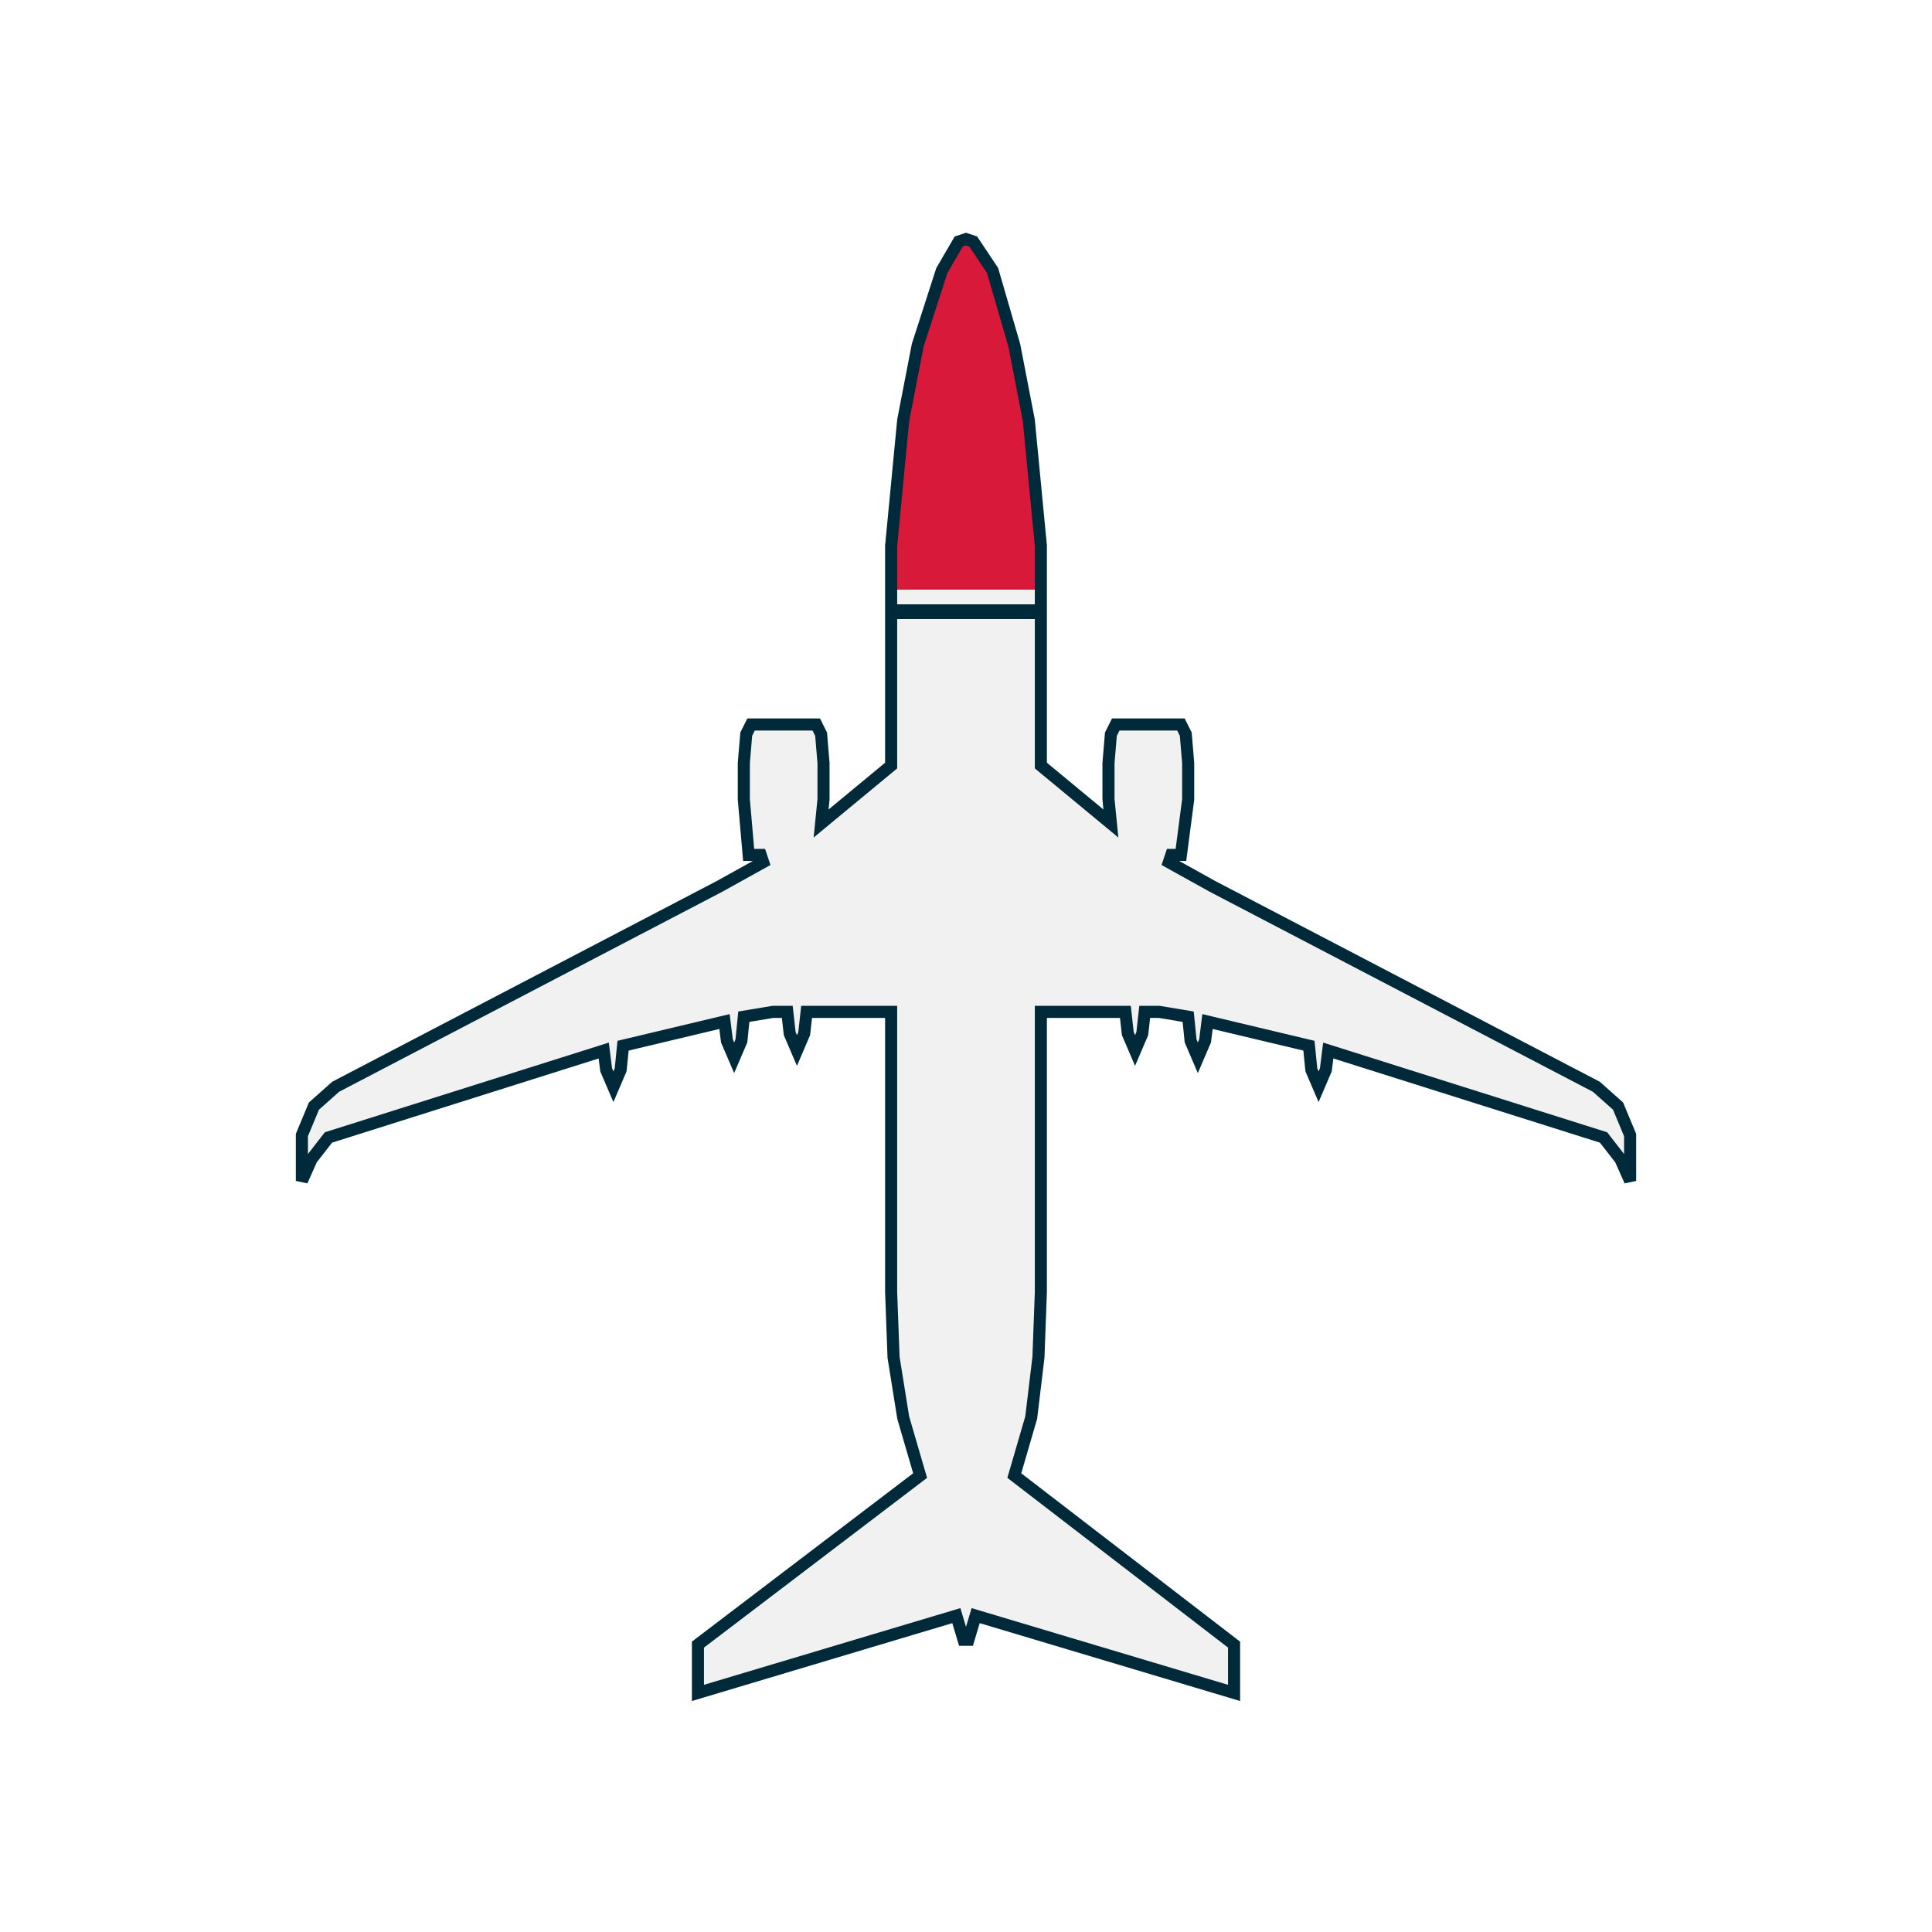
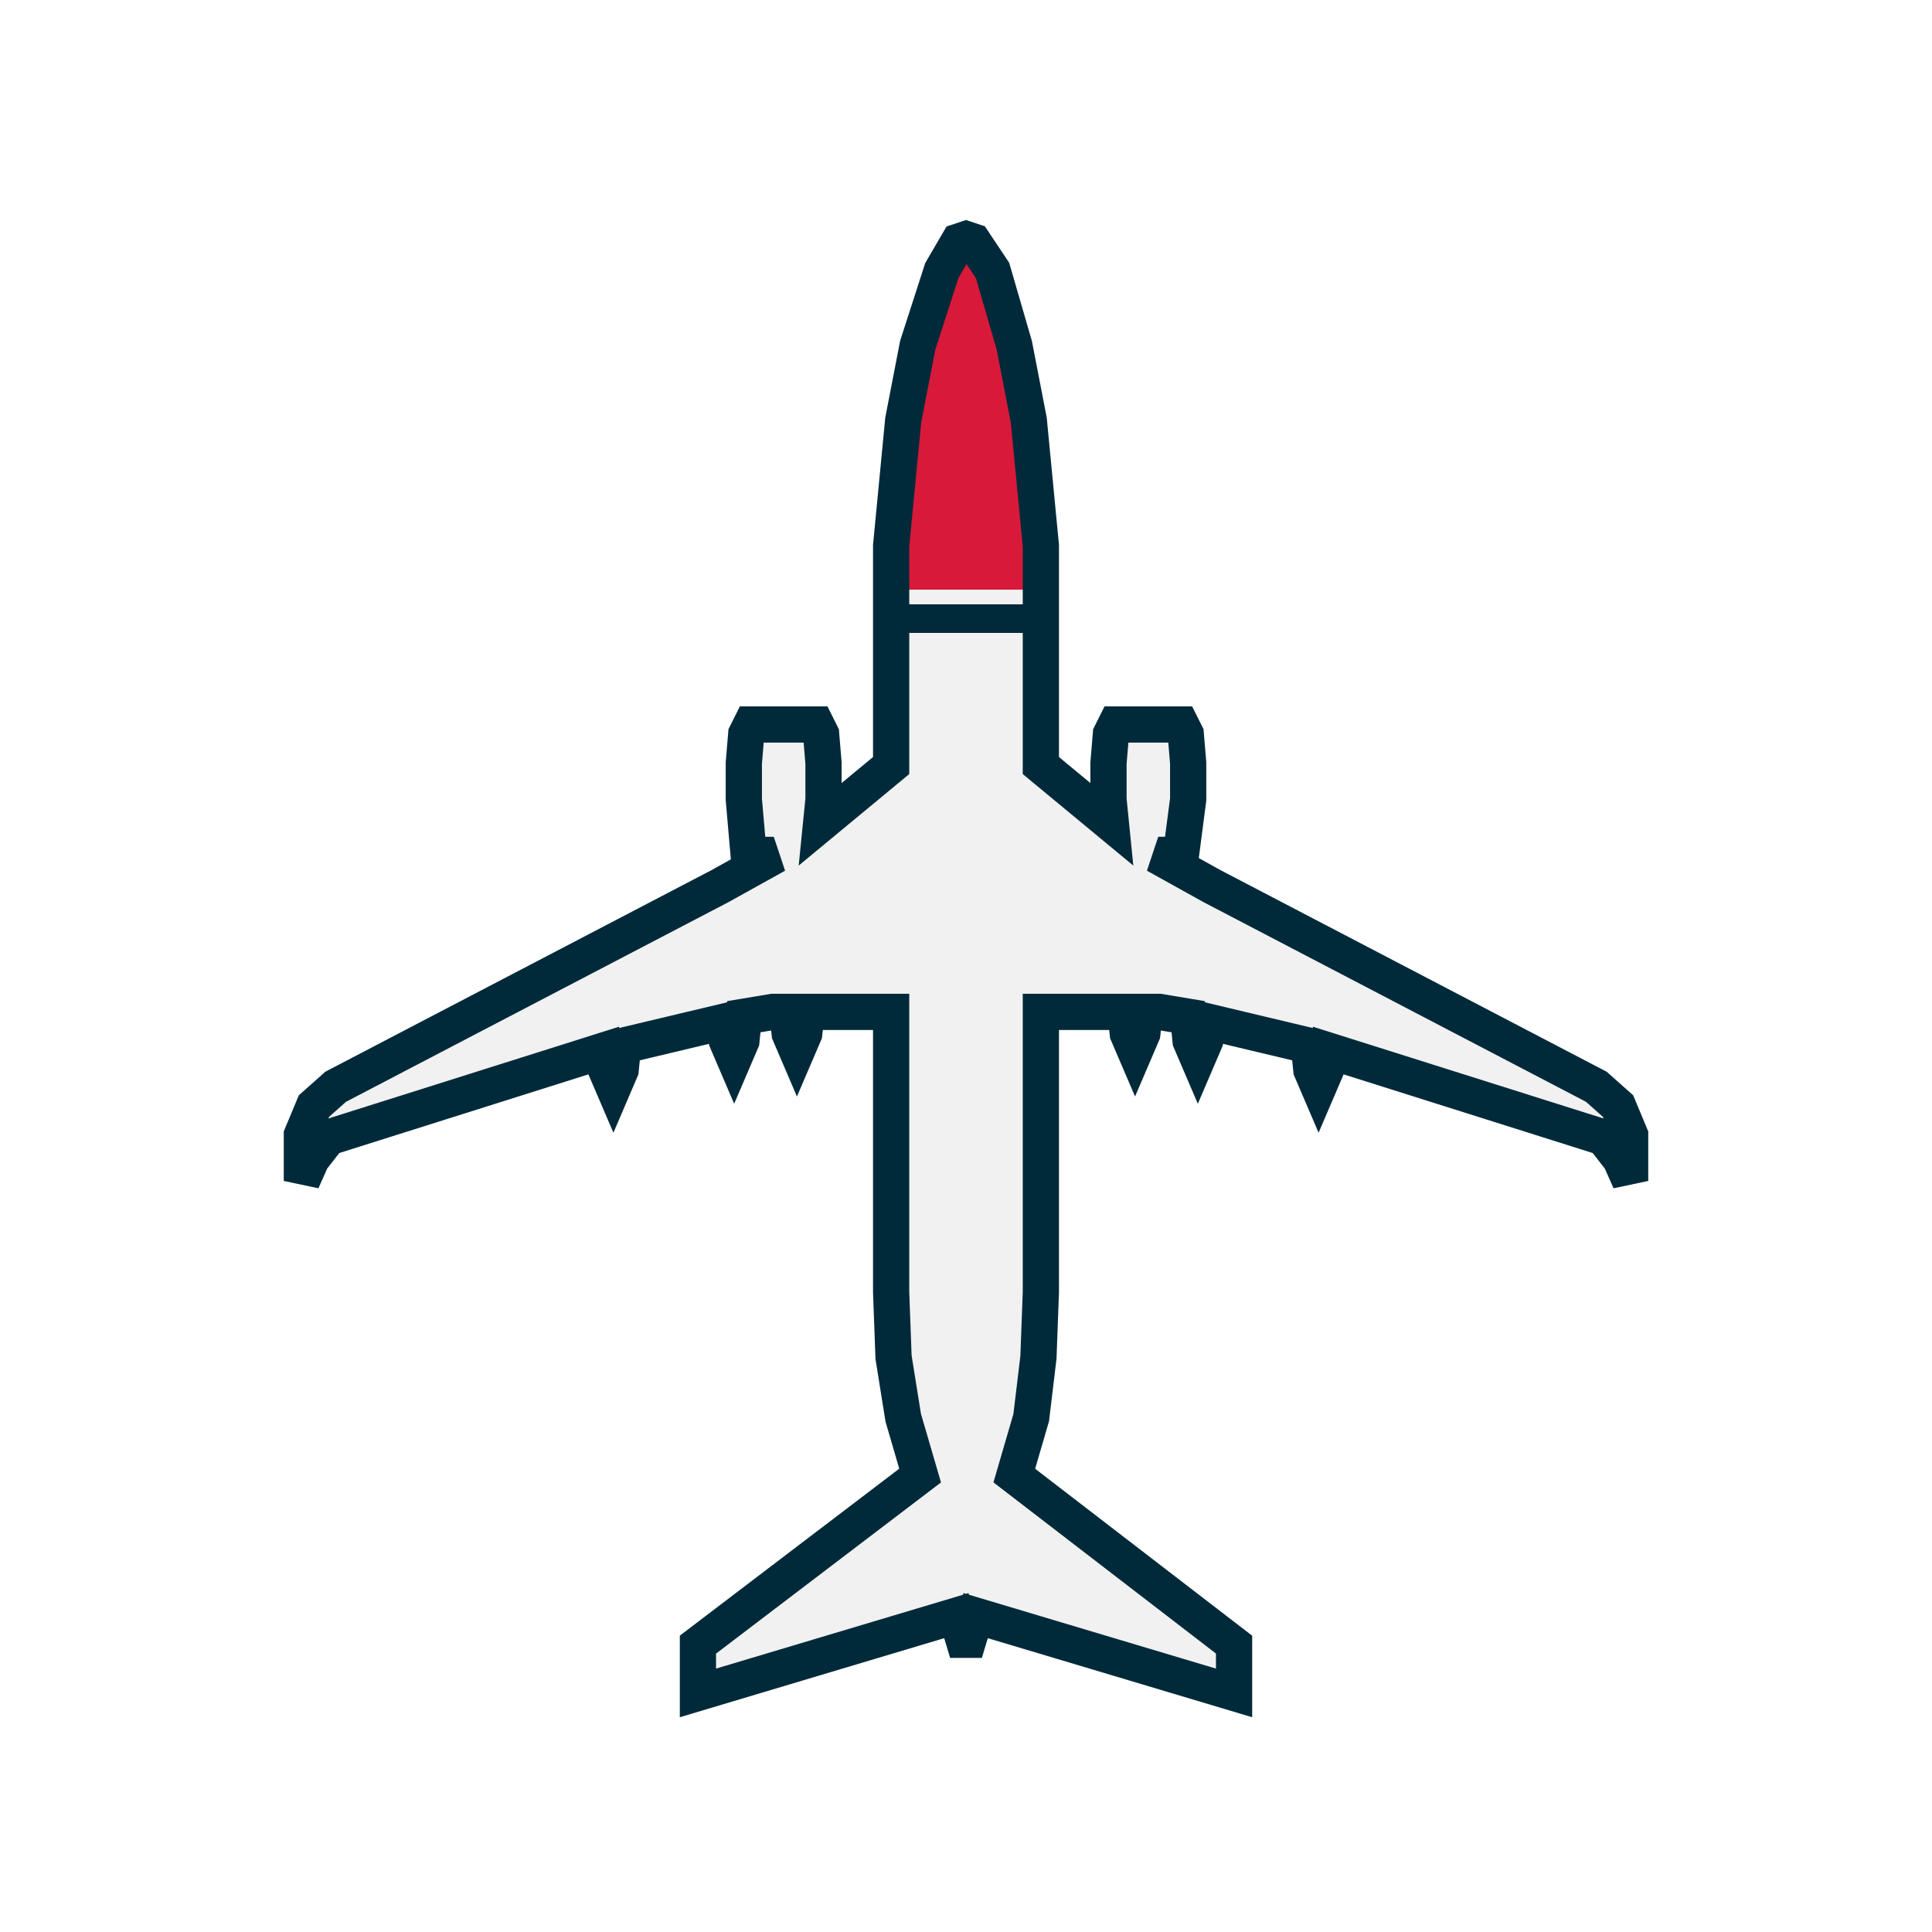
<svg xmlns="http://www.w3.org/2000/svg" viewBox="0 0 80 80">
  <defs>
    <linearGradient id="naxGradient" gradientTransform="rotate(90)">
      <stop offset="24%" stop-color="#d81939" />
      <stop offset="24%" stop-color="#f1f1f1" />
      <stop offset="25%" stop-color="#f1f1f1" />
      <stop offset="25%" stop-color="#002a3a" />
-       <stop offset="26%" stop-color="#002a3a" />
-       <stop offset="26%" stop-color="#f1f1f1" />
+       <stop offset="27%" stop-color="#002a3a" />
+       <stop offset="27%" stop-color="#f1f1f1" />
    </linearGradient>
  </defs>
-   <path fill="url(#naxGradient)" stroke="#002a3a" stroke-width=".5" d="M40 9.9l.3.1.8 1.2.9 3.1.6 3.1.5 5.2v9.1l2.9 2.4-.1-1v-1.5l.1-1.2.2-.4h2.7l.2.4.1 1.2v1.5l-.3 2.3h-.4l-.1.3 1.8 1L66.1 45l.9.8.5 1.2v1.9l-.4-.9-.7-.9L55 43.5l-.1.8-.3.7-.3-.7-.1-1-4.2-1-.1.8-.3.7-.3-.7-.1-1-1.2-.2h-.6l-.1.9-.3.7-.3-.7-.1-.9h-3.5v11.6l-.1 2.7-.3 2.5-.7 2.4 9.1 7v2l-10.7-3.2-.3 1h-.2l-.3-1-10.7 3.2v-2l9.2-7-.7-2.4-.4-2.5-.1-2.7V41.9h-3.5l-.1.9-.3.7-.3-.7-.1-.9H32l-1.2.2-.1 1-.3.7-.3-.7-.1-.8-4.2 1-.1 1-.3.7-.3-.7-.1-.8-11.4 3.6-.7.9-.4.9V47l.5-1.2.9-.8 15.9-8.3 1.8-1-.1-.3H31l-.2-2.3v-1.5l.1-1.2.2-.4h2.7l.2.4.1 1.2v1.5l-.1 1 2.9-2.4v-9.1l.5-5.2.6-3.1 1-3.1.7-1.2z" />
+   <path fill="url(#naxGradient)" stroke="#002a3a" stroke-width="1.5" d="M40 9.9l.3.1.8 1.2.9 3.1.6 3.1.5 5.2v9.1l2.9 2.4-.1-1v-1.5l.1-1.2.2-.4h2.7l.2.4.1 1.2v1.5l-.3 2.3h-.4l-.1.3 1.8 1L66.1 45l.9.8.5 1.2v1.9l-.4-.9-.7-.9L55 43.5l-.1.8-.3.7-.3-.7-.1-1-4.2-1-.1.8-.3.7-.3-.7-.1-1-1.2-.2h-.6l-.1.9-.3.7-.3-.7-.1-.9h-3.5v11.6l-.1 2.7-.3 2.5-.7 2.4 9.1 7v2l-10.7-3.2-.3 1h-.2l-.3-1-10.7 3.2v-2l9.2-7-.7-2.4-.4-2.5-.1-2.7V41.9h-3.5l-.1.9-.3.7-.3-.7-.1-.9H32l-1.2.2-.1 1-.3.7-.3-.7-.1-.8-4.2 1-.1 1-.3.7-.3-.7-.1-.8-11.4 3.6-.7.9-.4.9V47l.5-1.2.9-.8 15.9-8.3 1.8-1-.1-.3H31l-.2-2.3v-1.5l.1-1.2.2-.4h2.7l.2.4.1 1.2v1.5l-.1 1 2.9-2.4v-9.1l.5-5.2.6-3.1 1-3.1.7-1.2z" />
</svg>
